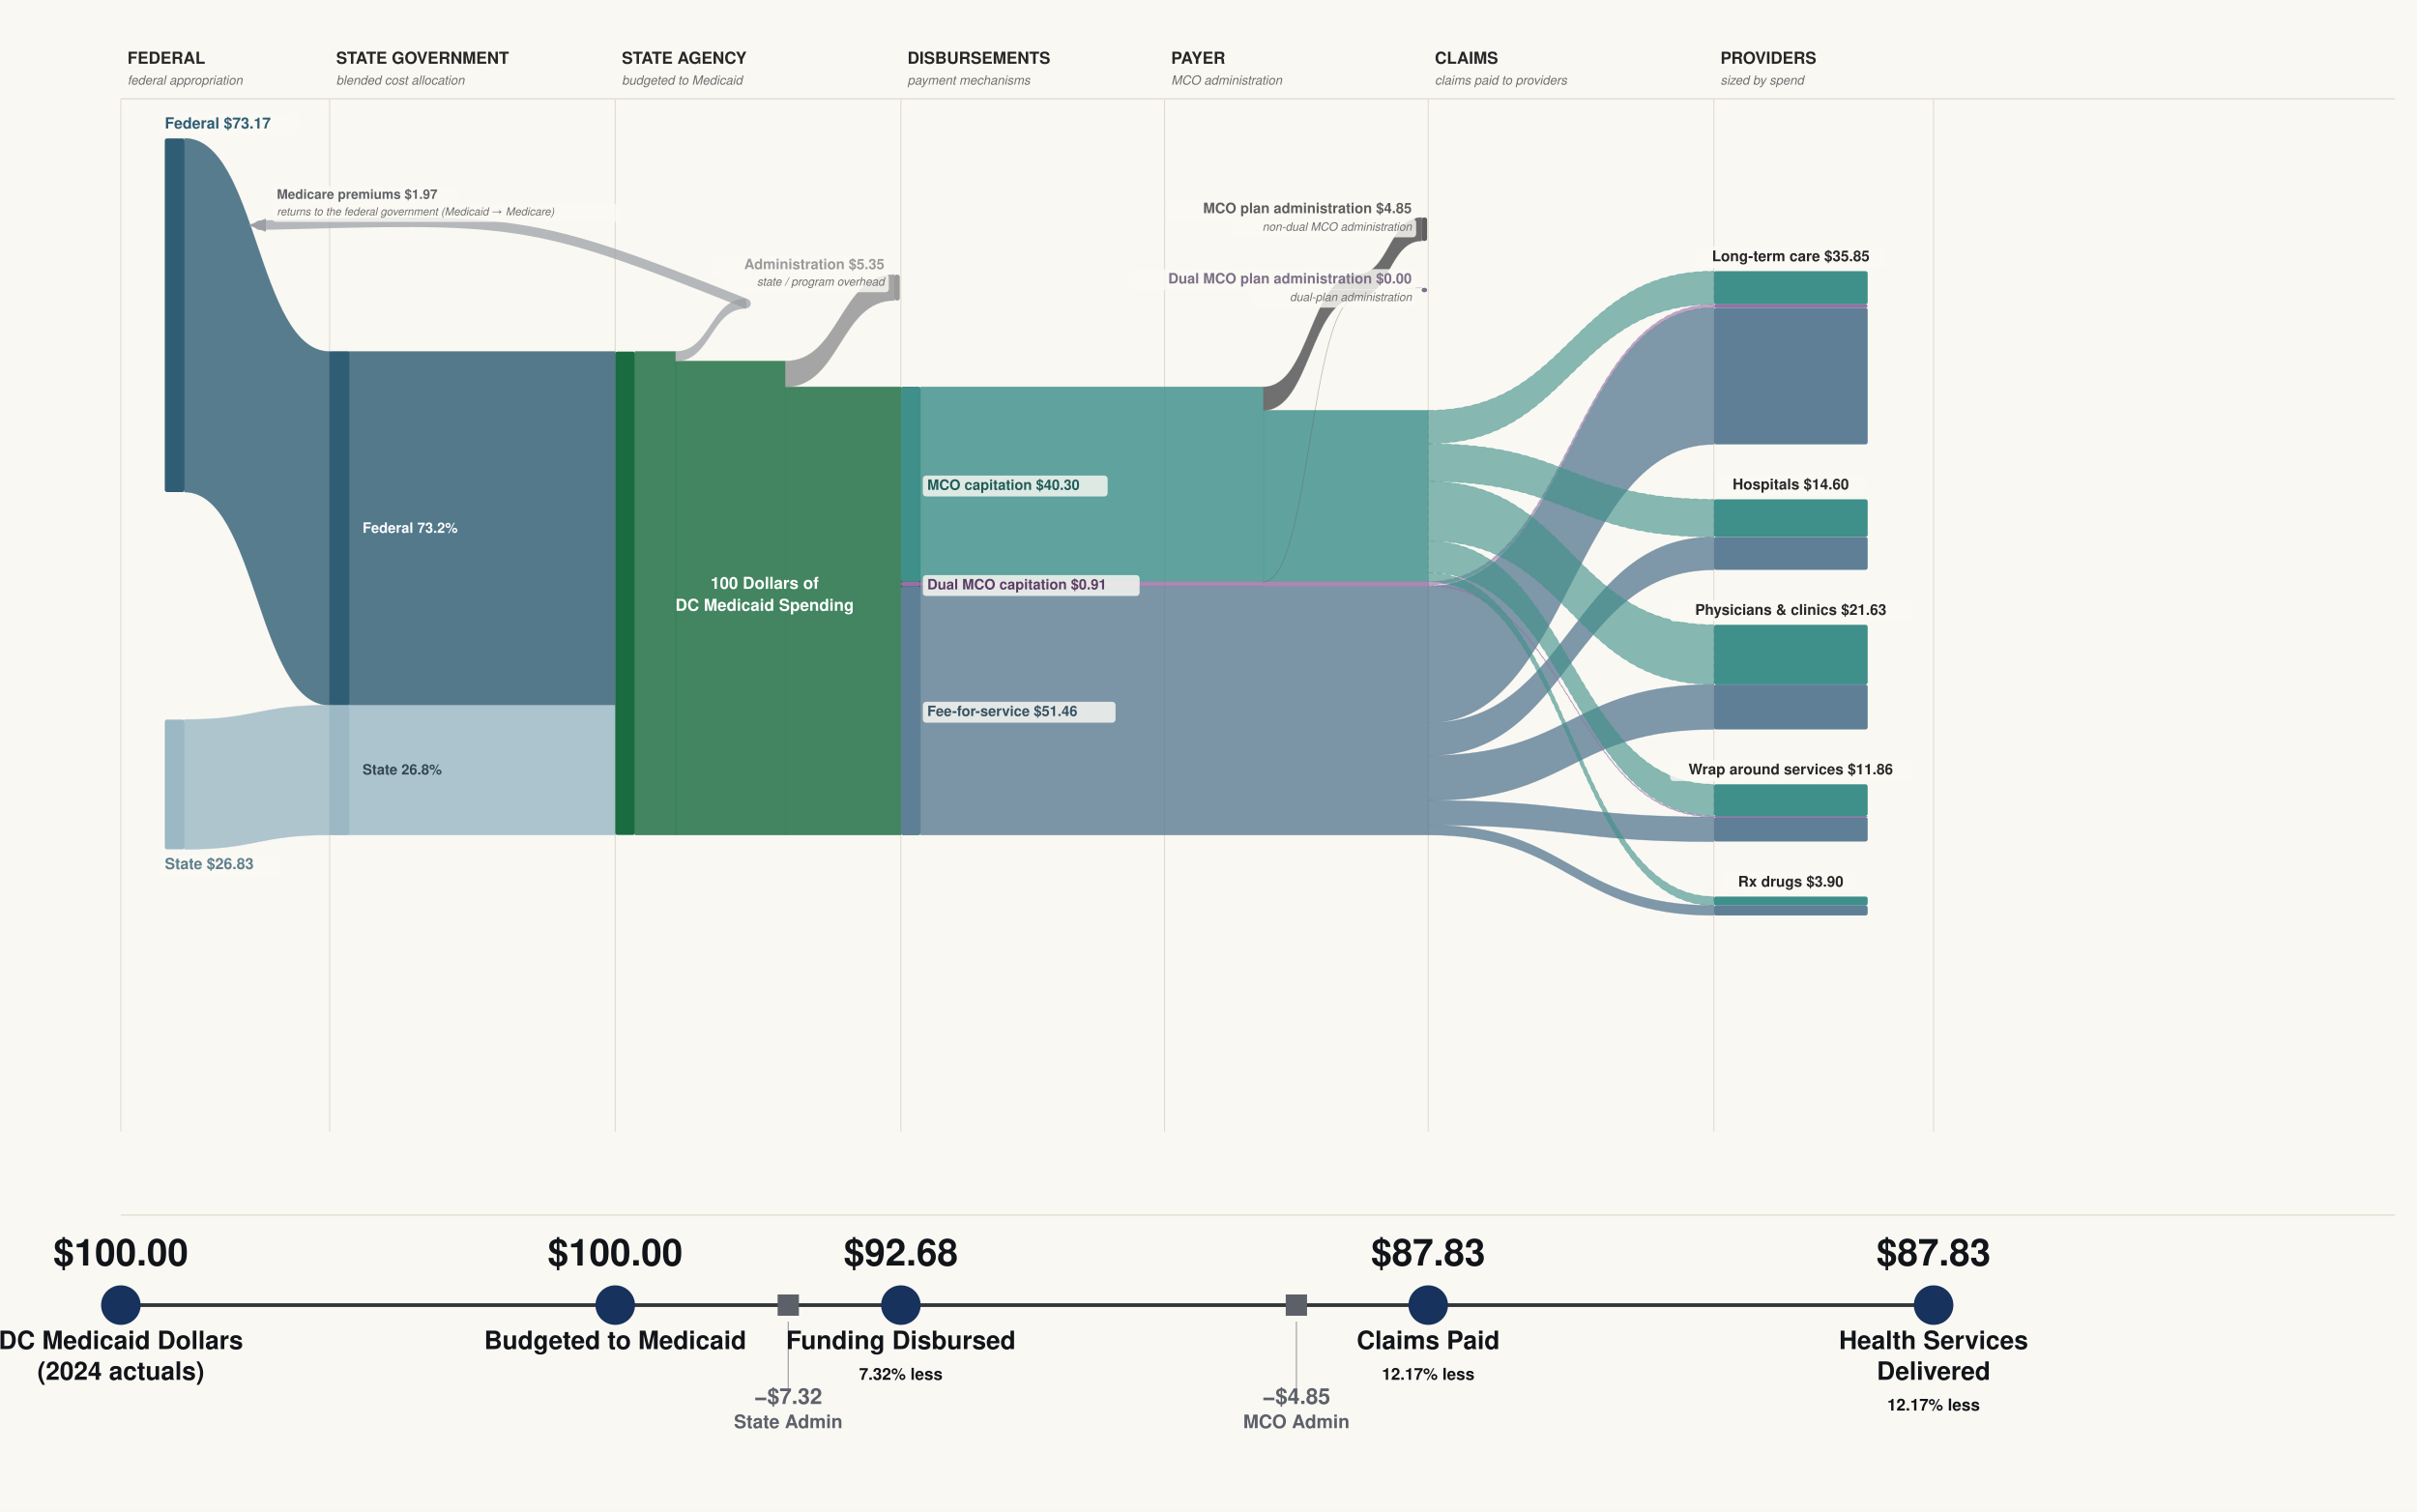
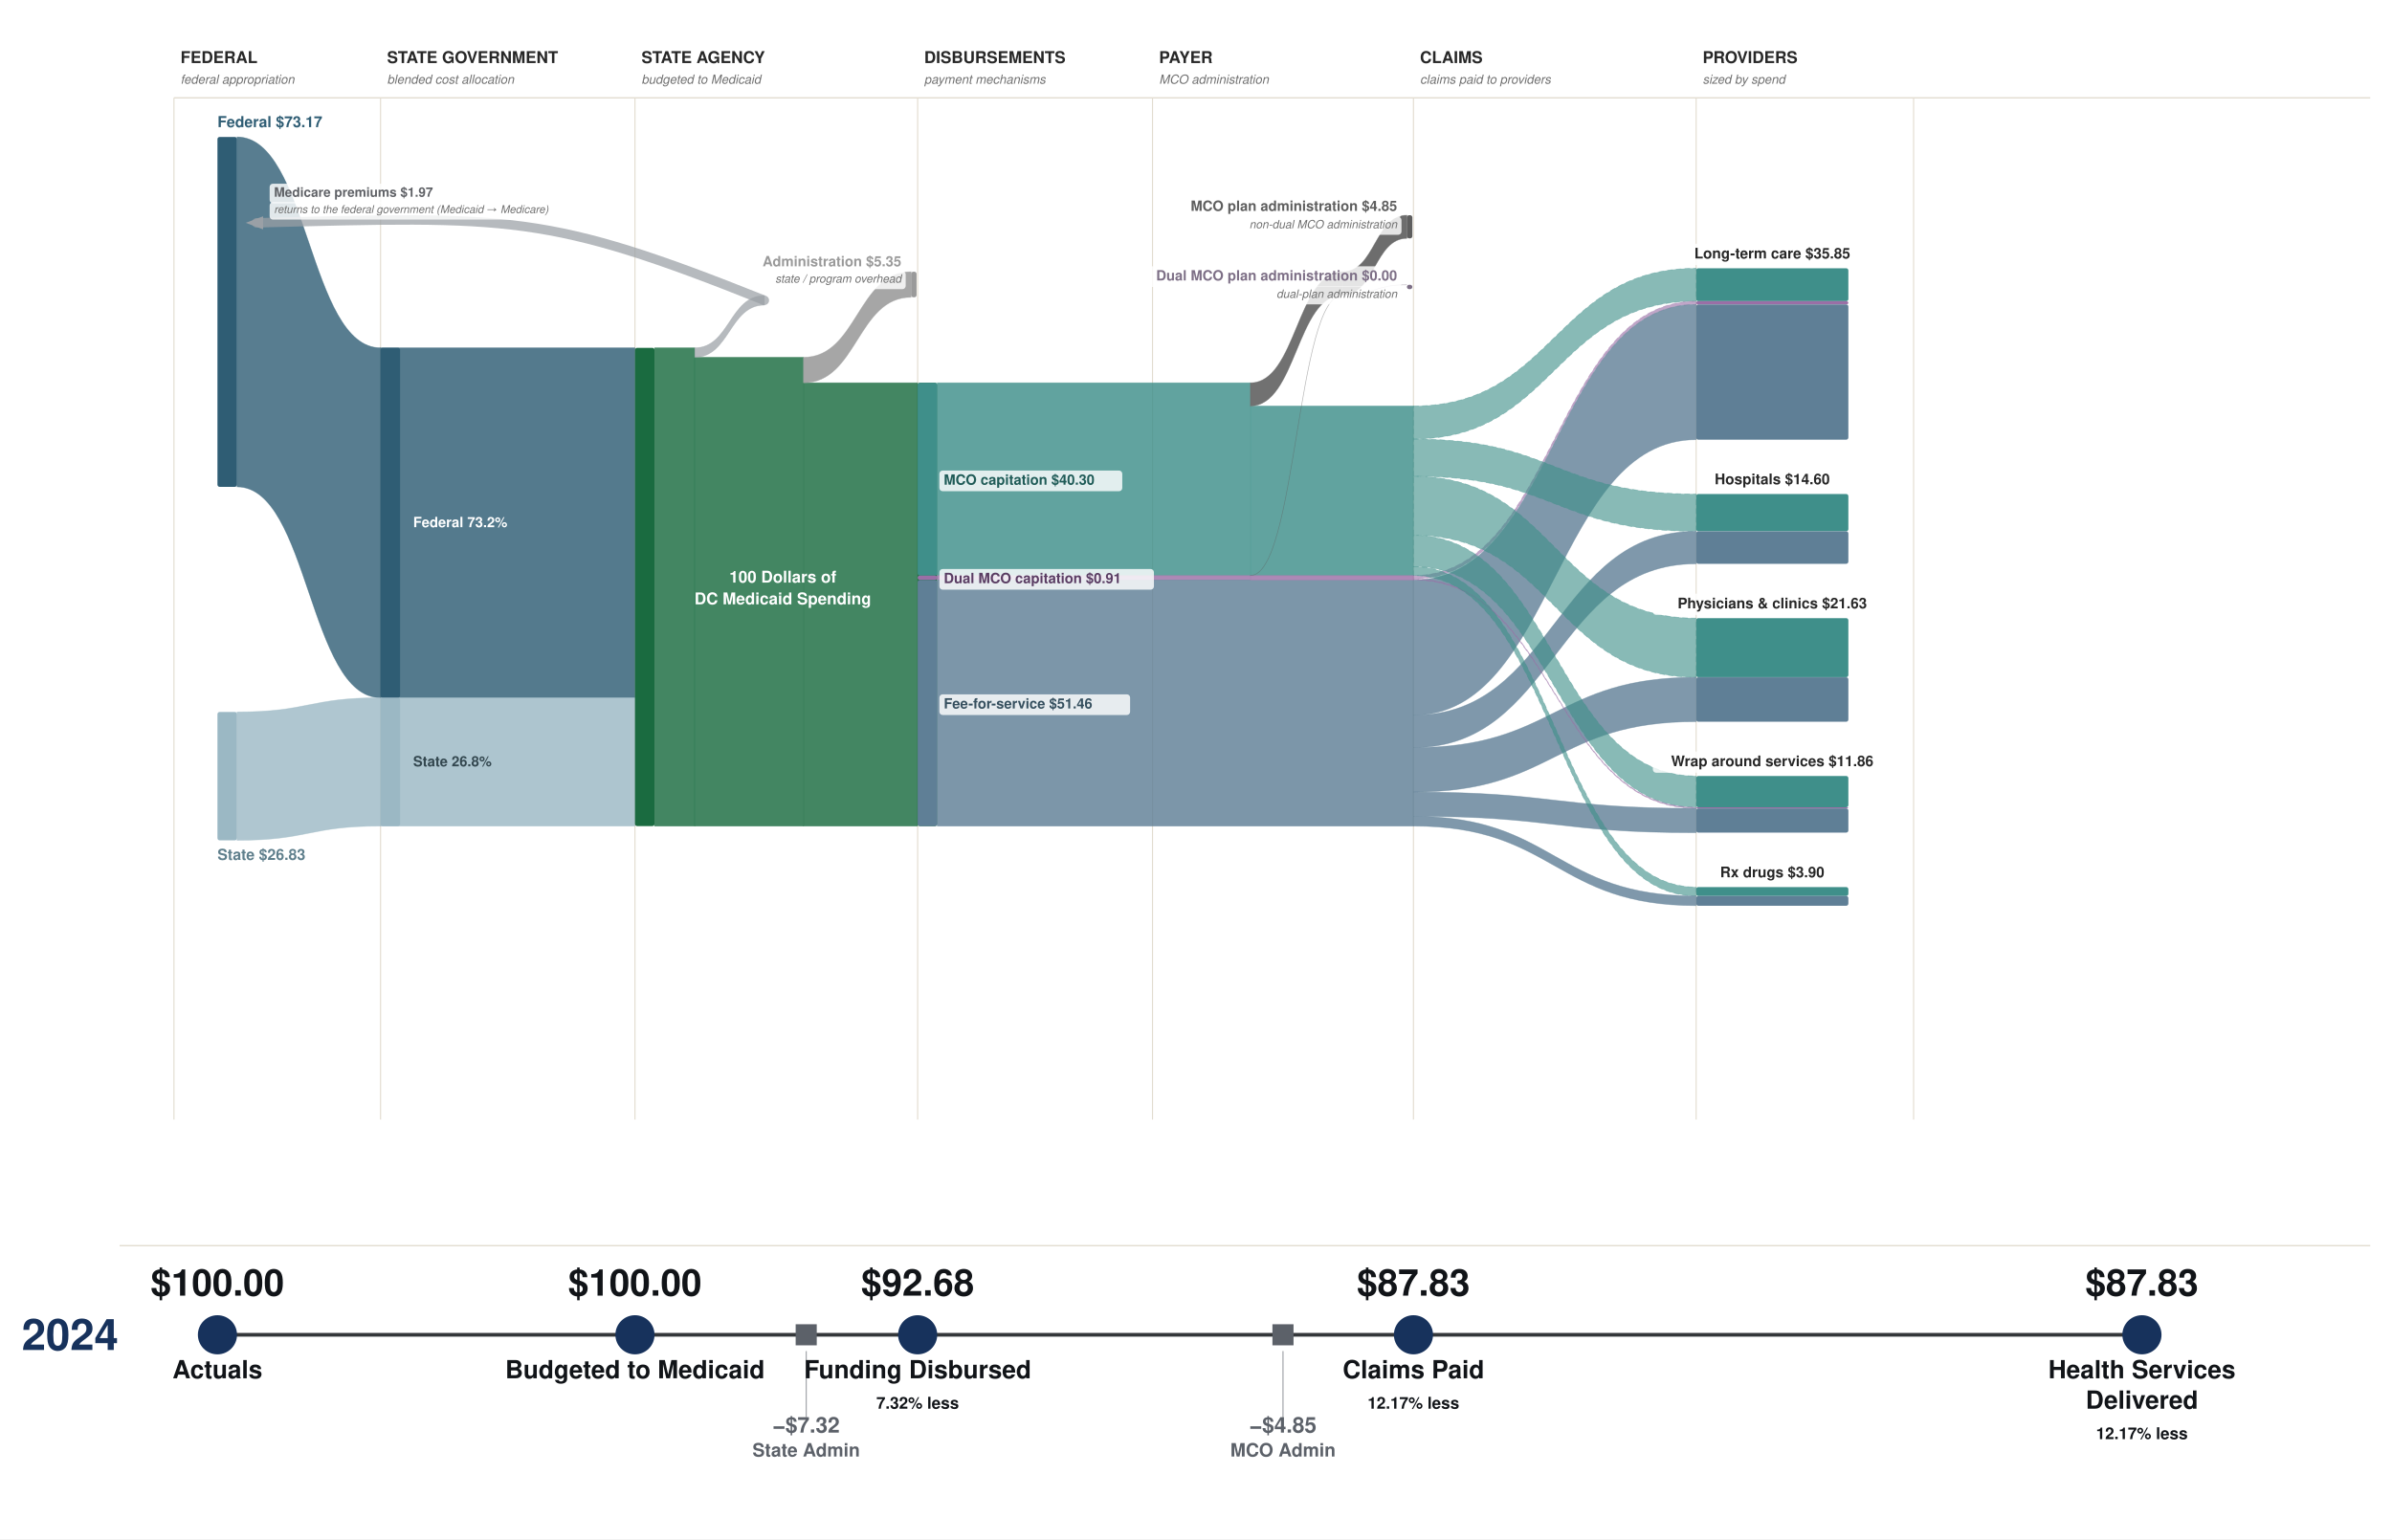
- <svg xmlns="http://www.w3.org/2000/svg" viewBox="0 0 2200 1376" width="100%">
+ <svg xmlns="http://www.w3.org/2000/svg" viewBox="0 0 2200 1416" width="100%">
  <g id="baseline">
-     <rect x="0" y="0" width="2200" height="1376" fill="#faf8f3" />
-     <text x="116.0" y="58.0" font-family="Segoe UI, Helvetica, Arial, sans-serif" font-size="15" fill="#272727" text-anchor="start" font-weight="bold">FEDERAL</text>
-     <text x="116.0" y="77.0" font-family="Segoe UI, Helvetica, Arial, sans-serif" font-size="11.5" fill="#6f6f6f" text-anchor="start" font-weight="normal" font-style="italic">federal appropriation</text>
-     <line x1="110" y1="90" x2="110" y2="1030" stroke="#e2dccf" stroke-width="1" />
-     <text x="306.0" y="58.0" font-family="Segoe UI, Helvetica, Arial, sans-serif" font-size="15" fill="#272727" text-anchor="start" font-weight="bold">STATE GOVERNMENT</text>
-     <text x="306.0" y="77.0" font-family="Segoe UI, Helvetica, Arial, sans-serif" font-size="11.5" fill="#6f6f6f" text-anchor="start" font-weight="normal" font-style="italic">blended cost allocation</text>
-     <line x1="300" y1="90" x2="300" y2="1030" stroke="#e2dccf" stroke-width="1" />
-     <text x="566.0" y="58.0" font-family="Segoe UI, Helvetica, Arial, sans-serif" font-size="15" fill="#272727" text-anchor="start" font-weight="bold">STATE AGENCY</text>
-     <text x="566.0" y="77.0" font-family="Segoe UI, Helvetica, Arial, sans-serif" font-size="11.5" fill="#6f6f6f" text-anchor="start" font-weight="normal" font-style="italic">budgeted to Medicaid</text>
-     <line x1="560" y1="90" x2="560" y2="1030" stroke="#e2dccf" stroke-width="1" />
-     <text x="826.0" y="58.0" font-family="Segoe UI, Helvetica, Arial, sans-serif" font-size="15" fill="#272727" text-anchor="start" font-weight="bold">DISBURSEMENTS</text>
-     <text x="826.0" y="77.0" font-family="Segoe UI, Helvetica, Arial, sans-serif" font-size="11.5" fill="#6f6f6f" text-anchor="start" font-weight="normal" font-style="italic">payment mechanisms</text>
-     <line x1="820" y1="90" x2="820" y2="1030" stroke="#e2dccf" stroke-width="1" />
+     <rect x="0" y="0" width="2200" height="1416" fill="#ffffff" />
+     <text x="166.0" y="58.0" font-family="Segoe UI, Helvetica, Arial, sans-serif" font-size="15" fill="#272727" text-anchor="start" font-weight="bold">FEDERAL</text>
+     <text x="166.0" y="77.0" font-family="Segoe UI, Helvetica, Arial, sans-serif" font-size="11.5" fill="#6f6f6f" text-anchor="start" font-weight="normal" font-style="italic">federal appropriation</text>
+     <line x1="160" y1="90" x2="160" y2="1030" stroke="#e2dccf" stroke-width="1" />
+     <text x="356.0" y="58.0" font-family="Segoe UI, Helvetica, Arial, sans-serif" font-size="15" fill="#272727" text-anchor="start" font-weight="bold">STATE GOVERNMENT</text>
+     <text x="356.0" y="77.0" font-family="Segoe UI, Helvetica, Arial, sans-serif" font-size="11.5" fill="#6f6f6f" text-anchor="start" font-weight="normal" font-style="italic">blended cost allocation</text>
+     <line x1="350" y1="90" x2="350" y2="1030" stroke="#e2dccf" stroke-width="1" />
+     <text x="590.0" y="58.0" font-family="Segoe UI, Helvetica, Arial, sans-serif" font-size="15" fill="#272727" text-anchor="start" font-weight="bold">STATE AGENCY</text>
+     <text x="590.0" y="77.0" font-family="Segoe UI, Helvetica, Arial, sans-serif" font-size="11.5" fill="#6f6f6f" text-anchor="start" font-weight="normal" font-style="italic">budgeted to Medicaid</text>
+     <line x1="584" y1="90" x2="584" y2="1030" stroke="#e2dccf" stroke-width="1" />
+     <text x="850.0" y="58.0" font-family="Segoe UI, Helvetica, Arial, sans-serif" font-size="15" fill="#272727" text-anchor="start" font-weight="bold">DISBURSEMENTS</text>
+     <text x="850.0" y="77.0" font-family="Segoe UI, Helvetica, Arial, sans-serif" font-size="11.5" fill="#6f6f6f" text-anchor="start" font-weight="normal" font-style="italic">payment mechanisms</text>
+     <line x1="844" y1="90" x2="844" y2="1030" stroke="#e2dccf" stroke-width="1" />
    <text x="1066.0" y="58.0" font-family="Segoe UI, Helvetica, Arial, sans-serif" font-size="15" fill="#272727" text-anchor="start" font-weight="bold">PAYER</text>
    <text x="1066.0" y="77.0" font-family="Segoe UI, Helvetica, Arial, sans-serif" font-size="11.5" fill="#6f6f6f" text-anchor="start" font-weight="normal" font-style="italic">MCO administration</text>
    <line x1="1060" y1="90" x2="1060" y2="1030" stroke="#e2dccf" stroke-width="1" />
    <text x="1306.0" y="58.0" font-family="Segoe UI, Helvetica, Arial, sans-serif" font-size="15" fill="#272727" text-anchor="start" font-weight="bold">CLAIMS</text>
    <text x="1306.0" y="77.0" font-family="Segoe UI, Helvetica, Arial, sans-serif" font-size="11.5" fill="#6f6f6f" text-anchor="start" font-weight="normal" font-style="italic">claims paid to providers</text>
    <line x1="1300" y1="90" x2="1300" y2="1030" stroke="#e2dccf" stroke-width="1" />
    <text x="1566.0" y="58.0" font-family="Segoe UI, Helvetica, Arial, sans-serif" font-size="15" fill="#272727" text-anchor="start" font-weight="bold">PROVIDERS</text>
    <text x="1566.0" y="77.0" font-family="Segoe UI, Helvetica, Arial, sans-serif" font-size="11.5" fill="#6f6f6f" text-anchor="start" font-weight="normal" font-style="italic">sized by spend</text>
    <line x1="1560" y1="90" x2="1560" y2="1030" stroke="#e2dccf" stroke-width="1" />
    <line x1="1760" y1="90" x2="1760" y2="1030" stroke="#e2dccf" stroke-width="1" />
-     <line x1="110" y1="90" x2="2180" y2="90" stroke="#e2dccf" stroke-width="1.2" />
-     <rect x="150.0" y="126.0" width="18.0" height="321.9" rx="2" fill="#2f5d74" fill-opacity="1.0" />
-     <rect x="150.0" y="655.0" width="18.0" height="118.1" rx="2" fill="#9bb8c4" fill-opacity="1.0" />
-     <rect x="146.0" y="103.0" width="125.6" height="20.0" rx="3" fill="#faf8f3" fill-opacity="0.82" />
-     <text x="150.0" y="117.0" font-family="Segoe UI, Helvetica, Arial, sans-serif" font-size="14" fill="#2f5d74" text-anchor="start" font-weight="bold">Federal  $73.17</text>
-     <rect x="146.0" y="777.1" width="109.9" height="20.0" rx="3" fill="#faf8f3" fill-opacity="0.82" />
-     <text x="150.0" y="791.1" font-family="Segoe UI, Helvetica, Arial, sans-serif" font-size="14" fill="#5f7f8c" text-anchor="start" font-weight="bold">State  $26.83</text>
-     <path d="M168.0,126.0 C234.0,126.0 234.0,320.0 300.0,320.0 L300.0,641.9 C234.0,641.9 234.0,447.9 168.0,447.9 Z" fill="#2f5d74" fill-opacity="0.8" stroke="#2f5d74" stroke-opacity="0.45" stroke-width="0.6" />
-     <path d="M168.0,655.0 C234.0,655.0 234.0,641.9 300.0,641.9 L300.0,760.0 C234.0,760.0 234.0,773.1 168.0,773.1 Z" fill="#9bb8c4" fill-opacity="0.8" stroke="#9bb8c4" stroke-opacity="0.45" stroke-width="0.6" />
-     <path d="M300.0,320.0 C430.0,320.0 430.0,320.0 560.0,320.0 L560.0,641.9 C430.0,641.9 430.0,641.9 300.0,641.9 Z" fill="#2f5d74" fill-opacity="0.82" stroke="#2f5d74" stroke-opacity="0.45" stroke-width="0.6" />
-     <path d="M300.0,641.9 C430.0,641.9 430.0,641.9 560.0,641.9 L560.0,760.0 C430.0,760.0 430.0,760.0 300.0,760.0 Z" fill="#9bb8c4" fill-opacity="0.82" stroke="#9bb8c4" stroke-opacity="0.45" stroke-width="0.6" />
-     <rect x="300.0" y="320.0" width="18.0" height="321.9" rx="2" fill="#2f5d74" fill-opacity="1.0" />
-     <rect x="300.0" y="641.9" width="18.0" height="118.1" rx="2" fill="#9bb8c4" fill-opacity="1.0" />
-     <text x="330.0" y="485.0" font-family="Segoe UI, Helvetica, Arial, sans-serif" font-size="13" fill="#ffffff" text-anchor="start" font-weight="bold">Federal 73.2%</text>
-     <text x="330.0" y="705.0" font-family="Segoe UI, Helvetica, Arial, sans-serif" font-size="13" fill="#33474f" text-anchor="start" font-weight="bold">State 26.8%</text>
-     <rect x="560.0" y="320.0" width="18.0" height="440.0" rx="2" fill="#1a6b40" fill-opacity="1.0" />
-     <path d="M578.0,320.0 C596.5,320.0 596.5,320.0 615.0,320.0 L615.0,760.0 C596.5,760.0 596.5,760.0 578.0,760.0 Z" fill="#1a6b40" fill-opacity="0.82" stroke="#1a6b40" stroke-opacity="0.45" stroke-width="0.6" />
-     <path d="M615.0,328.7 C665.0,328.7 665.0,328.7 715.0,328.7 L715.0,760.0 C665.0,760.0 665.0,760.0 615.0,760.0 Z" fill="#1a6b40" fill-opacity="0.82" stroke="#1a6b40" stroke-opacity="0.45" stroke-width="0.6" />
-     <path d="M715.0,352.2 C767.5,352.2 767.5,352.2 820.0,352.2 L820.0,760.0 C767.5,760.0 767.5,760.0 715.0,760.0 Z" fill="#1a6b40" fill-opacity="0.82" stroke="#1a6b40" stroke-opacity="0.45" stroke-width="0.6" />
-     <path d="M715.0,328.7 C764.5,328.7 764.5,250.0 814.0,250.0 L814.0,273.5 C764.5,273.5 764.5,352.2 715.0,352.2 Z" fill="#9a9a9a" fill-opacity="0.88" stroke="#9a9a9a" stroke-opacity="0.45" stroke-width="0.6" />
-     <rect x="814.0" y="250.0" width="5.0" height="23.5" rx="2" fill="#9a9a9a" fill-opacity="1.0" />
-     <rect x="648.1" y="232.0" width="160.9" height="19.0" rx="3" fill="#faf8f3" fill-opacity="0.82" />
-     <text x="805.0" y="245.0" font-family="Segoe UI, Helvetica, Arial, sans-serif" font-size="13" fill="#9a9a9a" text-anchor="end" font-weight="bold">Administration  $5.35</text>
-     <rect x="659.9" y="249.5" width="149.1" height="16.5" rx="3" fill="#faf8f3" fill-opacity="0.82" />
-     <text x="805.0" y="260.0" font-family="Segoe UI, Helvetica, Arial, sans-serif" font-size="10.5" fill="#6f6f6f" text-anchor="end" font-weight="normal" font-style="italic">state / program overhead</text>
-     <path d="M615.0,320.0 C647.0,320.0 647.0,272.0 679.0,272.0 L679.0,280.7 C647.0,280.7 647.0,328.7 615.0,328.7 Z" fill="#9aa0a6" fill-opacity="0.72" stroke="#9aa0a6" stroke-opacity="0.45" stroke-width="0.6" />
-     <path d="M679.0,276.3 C479.0,196.3 470,199 236,205" fill="none" stroke="#9aa0a6" stroke-width="8.7" stroke-opacity="0.72" stroke-linecap="round" />
+     <line x1="160" y1="90" x2="2180" y2="90" stroke="#e2dccf" stroke-width="1.2" />
+     <rect x="200.0" y="126.0" width="18.0" height="321.9" rx="2" fill="#2f5d74" fill-opacity="1.0" />
+     <rect x="200.0" y="655.0" width="18.0" height="118.1" rx="2" fill="#9bb8c4" fill-opacity="1.0" />
+     <rect x="196.0" y="103.0" width="125.6" height="20.0" rx="3" fill="#ffffff" fill-opacity="0.82" />
+     <text x="200.0" y="117.0" font-family="Segoe UI, Helvetica, Arial, sans-serif" font-size="14" fill="#2f5d74" text-anchor="start" font-weight="bold">Federal  $73.17</text>
+     <rect x="196.0" y="777.1" width="109.9" height="20.0" rx="3" fill="#ffffff" fill-opacity="0.82" />
+     <text x="200.0" y="791.1" font-family="Segoe UI, Helvetica, Arial, sans-serif" font-size="14" fill="#5f7f8c" text-anchor="start" font-weight="bold">State  $26.83</text>
+     <path d="M218.0,126.0 C284.0,126.0 284.0,320.0 350.0,320.0 L350.0,641.9 C284.0,641.9 284.0,447.9 218.0,447.9 Z" fill="#2f5d74" fill-opacity="0.8" stroke="#2f5d74" stroke-opacity="0.45" stroke-width="0.6" />
+     <path d="M218.0,655.0 C284.0,655.0 284.0,641.9 350.0,641.9 L350.0,760.0 C284.0,760.0 284.0,773.1 218.0,773.1 Z" fill="#9bb8c4" fill-opacity="0.8" stroke="#9bb8c4" stroke-opacity="0.45" stroke-width="0.6" />
+     <path d="M350.0,320.0 C467.0,320.0 467.0,320.0 584.0,320.0 L584.0,641.9 C467.0,641.9 467.0,641.9 350.0,641.9 Z" fill="#2f5d74" fill-opacity="0.82" stroke="#2f5d74" stroke-opacity="0.45" stroke-width="0.6" />
+     <path d="M350.0,641.9 C467.0,641.9 467.0,641.9 584.0,641.9 L584.0,760.0 C467.0,760.0 467.0,760.0 350.0,760.0 Z" fill="#9bb8c4" fill-opacity="0.82" stroke="#9bb8c4" stroke-opacity="0.45" stroke-width="0.6" />
+     <rect x="350.0" y="320.0" width="18.0" height="321.9" rx="2" fill="#2f5d74" fill-opacity="1.0" />
+     <rect x="350.0" y="641.9" width="18.0" height="118.1" rx="2" fill="#9bb8c4" fill-opacity="1.0" />
+     <text x="380.0" y="485.0" font-family="Segoe UI, Helvetica, Arial, sans-serif" font-size="13" fill="#ffffff" text-anchor="start" font-weight="bold">Federal 73.2%</text>
+     <text x="380.0" y="705.0" font-family="Segoe UI, Helvetica, Arial, sans-serif" font-size="13" fill="#33474f" text-anchor="start" font-weight="bold">State 26.8%</text>
+     <rect x="584.0" y="320.0" width="18.0" height="440.0" rx="2" fill="#1a6b40" fill-opacity="1.0" />
+     <path d="M602.0,320.0 C620.5,320.0 620.5,320.0 639.0,320.0 L639.0,760.0 C620.5,760.0 620.5,760.0 602.0,760.0 Z" fill="#1a6b40" fill-opacity="0.82" stroke="#1a6b40" stroke-opacity="0.45" stroke-width="0.6" />
+     <path d="M639.0,328.7 C689.0,328.7 689.0,328.7 739.0,328.7 L739.0,760.0 C689.0,760.0 689.0,760.0 639.0,760.0 Z" fill="#1a6b40" fill-opacity="0.82" stroke="#1a6b40" stroke-opacity="0.45" stroke-width="0.6" />
+     <path d="M739.0,352.2 C791.5,352.2 791.5,352.2 844.0,352.2 L844.0,760.0 C791.5,760.0 791.5,760.0 739.0,760.0 Z" fill="#1a6b40" fill-opacity="0.82" stroke="#1a6b40" stroke-opacity="0.45" stroke-width="0.6" />
+     <path d="M739.0,328.7 C788.5,328.7 788.5,250.0 838.0,250.0 L838.0,273.5 C788.5,273.5 788.5,352.2 739.0,352.2 Z" fill="#9a9a9a" fill-opacity="0.88" stroke="#9a9a9a" stroke-opacity="0.45" stroke-width="0.6" />
+     <rect x="838.0" y="250.0" width="5.0" height="23.5" rx="2" fill="#9a9a9a" fill-opacity="1.0" />
+     <rect x="672.1" y="232.0" width="160.9" height="19.0" rx="3" fill="#ffffff" fill-opacity="0.82" />
+     <text x="829.0" y="245.0" font-family="Segoe UI, Helvetica, Arial, sans-serif" font-size="13" fill="#9a9a9a" text-anchor="end" font-weight="bold">Administration  $5.35</text>
+     <rect x="683.9" y="249.5" width="149.1" height="16.5" rx="3" fill="#ffffff" fill-opacity="0.82" />
+     <text x="829.0" y="260.0" font-family="Segoe UI, Helvetica, Arial, sans-serif" font-size="10.5" fill="#6f6f6f" text-anchor="end" font-weight="normal" font-style="italic">state / program overhead</text>
+     <path d="M639.0,320.0 C671.0,320.0 671.0,272.0 703.0,272.0 L703.0,280.7 C671.0,280.7 671.0,328.7 639.0,328.7 Z" fill="#9aa0a6" fill-opacity="0.72" stroke="#9aa0a6" stroke-opacity="0.45" stroke-width="0.6" />
+     <path d="M703.0,276.3 C503.0,196.3 470,199 236,205" fill="none" stroke="#9aa0a6" stroke-width="8.7" stroke-opacity="0.72" stroke-linecap="round" />
    <path d="M226,205 l16,-6 l0,12 Z" fill="#9aa0a6" />
-     <rect x="248.0" y="169.0" width="169.3" height="18.0" rx="3" fill="#faf8f3" fill-opacity="0.82" />
+     <rect x="248.0" y="169.0" width="169.3" height="18.0" rx="3" fill="#ffffff" fill-opacity="0.82" />
    <text x="252.0" y="181.0" font-family="Segoe UI, Helvetica, Arial, sans-serif" font-size="12" fill="#5f6166" text-anchor="start" font-weight="bold">Medicare premiums  $1.97</text>
-     <rect x="248.0" y="186.0" width="316.0" height="16.0" rx="3" fill="#faf8f3" fill-opacity="0.82" />
+     <rect x="248.0" y="186.0" width="316.0" height="16.0" rx="3" fill="#ffffff" fill-opacity="0.82" />
    <text x="252.0" y="196.0" font-family="Segoe UI, Helvetica, Arial, sans-serif" font-size="10" fill="#6f6f6f" text-anchor="start" font-weight="normal" font-style="italic">returns to the federal government (Medicaid → Medicare)</text>
-     <rect x="820.0" y="352.2" width="18.0" height="407.8" rx="2" fill="#1a6b40" fill-opacity="1.0" />
-     <text x="696.0" y="536.0" font-family="Segoe UI, Helvetica, Arial, sans-serif" font-size="15" fill="#ffffff" text-anchor="middle" font-weight="bold">100 Dollars of</text>
-     <text x="696.0" y="556.0" font-family="Segoe UI, Helvetica, Arial, sans-serif" font-size="15" fill="#ffffff" text-anchor="middle" font-weight="bold">DC Medicaid Spending</text>
-     <path d="M838.0,352.2 C994.0,352.2 994.0,352.2 1150.0,352.2 L1150.0,529.5 C994.0,529.5 994.0,529.5 838.0,529.5 Z" fill="#3f8f8a" fill-opacity="0.82" stroke="#3f8f8a" stroke-opacity="0.45" stroke-width="0.6" />
-     <path d="M838.0,529.5 C994.0,529.5 994.0,529.5 1150.0,529.5 L1150.0,533.6 C994.0,533.6 994.0,533.6 838.0,533.6 Z" fill="#9a6fa6" fill-opacity="0.82" stroke="#9a6fa6" stroke-opacity="0.45" stroke-width="0.6" />
-     <path d="M838.0,533.6 C1069.0,533.6 1069.0,533.6 1300.0,533.6 L1300.0,760.0 C1069.0,760.0 1069.0,760.0 838.0,760.0 Z" fill="#5f7f96" fill-opacity="0.82" stroke="#5f7f96" stroke-opacity="0.45" stroke-width="0.6" />
-     <rect x="820.0" y="352.2" width="18.0" height="177.3" rx="2" fill="#3f8f8a" fill-opacity="1.0" />
-     <rect x="820.0" y="529.5" width="18.0" height="4.0" rx="2" fill="#9a6fa6" fill-opacity="1.0" />
-     <rect x="820.0" y="533.6" width="18.0" height="226.4" rx="2" fill="#5f7f96" fill-opacity="1.0" />
-     <rect x="840.0" y="432.9" width="168.2" height="19.0" rx="3" fill="#faf8f3" fill-opacity="0.82" />
-     <text x="844.0" y="445.9" font-family="Segoe UI, Helvetica, Arial, sans-serif" font-size="13" fill="#1f5b57" text-anchor="start" font-weight="bold">MCO capitation  $40.30</text>
-     <rect x="840.0" y="523.5" width="197.3" height="19.0" rx="3" fill="#faf8f3" fill-opacity="0.82" />
-     <text x="844.0" y="536.5" font-family="Segoe UI, Helvetica, Arial, sans-serif" font-size="13" fill="#5a3d63" text-anchor="start" font-weight="bold">Dual MCO capitation  $0.91</text>
-     <rect x="840.0" y="638.8" width="175.4" height="19.0" rx="3" fill="#faf8f3" fill-opacity="0.82" />
-     <text x="844.0" y="651.8" font-family="Segoe UI, Helvetica, Arial, sans-serif" font-size="13" fill="#36505f" text-anchor="start" font-weight="bold">Fee-for-service  $51.46</text>
+     <rect x="844.0" y="352.2" width="18.0" height="407.8" rx="2" fill="#1a6b40" fill-opacity="1.0" />
+     <text x="720.0" y="536.0" font-family="Segoe UI, Helvetica, Arial, sans-serif" font-size="15" fill="#ffffff" text-anchor="middle" font-weight="bold">100 Dollars of</text>
+     <text x="720.0" y="556.0" font-family="Segoe UI, Helvetica, Arial, sans-serif" font-size="15" fill="#ffffff" text-anchor="middle" font-weight="bold">DC Medicaid Spending</text>
+     <path d="M862.0,352.2 C1006.0,352.2 1006.0,352.2 1150.0,352.2 L1150.0,529.5 C1006.0,529.5 1006.0,529.5 862.0,529.5 Z" fill="#3f8f8a" fill-opacity="0.82" stroke="#3f8f8a" stroke-opacity="0.45" stroke-width="0.6" />
+     <path d="M862.0,529.5 C1006.0,529.5 1006.0,529.5 1150.0,529.5 L1150.0,533.6 C1006.0,533.6 1006.0,533.6 862.0,533.6 Z" fill="#9a6fa6" fill-opacity="0.82" stroke="#9a6fa6" stroke-opacity="0.45" stroke-width="0.6" />
+     <path d="M862.0,533.6 C1081.0,533.6 1081.0,533.6 1300.0,533.6 L1300.0,760.0 C1081.0,760.0 1081.0,760.0 862.0,760.0 Z" fill="#5f7f96" fill-opacity="0.82" stroke="#5f7f96" stroke-opacity="0.45" stroke-width="0.6" />
+     <rect x="844.0" y="352.2" width="18.0" height="177.3" rx="2" fill="#3f8f8a" fill-opacity="1.0" />
+     <rect x="844.0" y="529.5" width="18.0" height="4.0" rx="2" fill="#9a6fa6" fill-opacity="1.0" />
+     <rect x="844.0" y="533.6" width="18.0" height="226.4" rx="2" fill="#5f7f96" fill-opacity="1.0" />
+     <rect x="864.0" y="432.9" width="168.2" height="19.0" rx="3" fill="#ffffff" fill-opacity="0.82" />
+     <text x="868.0" y="445.9" font-family="Segoe UI, Helvetica, Arial, sans-serif" font-size="13" fill="#1f5b57" text-anchor="start" font-weight="bold">MCO capitation  $40.30</text>
+     <rect x="864.0" y="523.5" width="197.3" height="19.0" rx="3" fill="#ffffff" fill-opacity="0.82" />
+     <text x="868.0" y="536.5" font-family="Segoe UI, Helvetica, Arial, sans-serif" font-size="13" fill="#5a3d63" text-anchor="start" font-weight="bold">Dual MCO capitation  $0.91</text>
+     <rect x="864.0" y="638.8" width="175.4" height="19.0" rx="3" fill="#ffffff" fill-opacity="0.82" />
+     <text x="868.0" y="651.8" font-family="Segoe UI, Helvetica, Arial, sans-serif" font-size="13" fill="#36505f" text-anchor="start" font-weight="bold">Fee-for-service  $51.46</text>
    <path d="M1150.0,373.5 C1225.0,373.5 1225.0,373.5 1300.0,373.5 L1300.0,529.5 C1225.0,529.5 1225.0,529.5 1150.0,529.5 Z" fill="#3f8f8a" fill-opacity="0.82" stroke="#3f8f8a" stroke-opacity="0.45" stroke-width="0.6" />
    <path d="M1150.0,529.5 C1225.0,529.5 1225.0,529.5 1300.0,529.5 L1300.0,533.6 C1225.0,533.6 1225.0,533.6 1150.0,533.6 Z" fill="#9a6fa6" fill-opacity="0.82" stroke="#9a6fa6" stroke-opacity="0.45" stroke-width="0.6" />
    <path d="M1150.0,352.2 C1192.5,352.2 1192.5,250.0 1235.0,250.0 L1235.0,271.3 C1192.5,271.3 1192.5,373.5 1150.0,373.5 Z" fill="#5e5e5e" fill-opacity="0.88" stroke="#5e5e5e" stroke-opacity="0.45" stroke-width="0.6" />
    <path d="M1150.0,529.5 C1192.5,529.5 1192.5,271.3 1235.0,271.3 L1235.0,271.3 C1192.5,271.3 1192.5,529.5 1150.0,529.5 Z" fill="#5e5e5e" fill-opacity="0.88" stroke="#5e5e5e" stroke-opacity="0.45" stroke-width="0.6" />
    <path d="M1235.0,250.0 C1264.5,250.0 1264.5,198.0 1294.0,198.0 L1294.0,219.3 C1264.5,219.3 1264.5,271.3 1235.0,271.3 Z" fill="#5e5e5e" fill-opacity="0.9" stroke="#5e5e5e" stroke-opacity="0.45" stroke-width="0.6" />
    <rect x="1294.0" y="198.0" width="5.0" height="21.3" rx="2" fill="#5e5e5e" fill-opacity="1.0" />
-     <rect x="1062.6" y="181.0" width="226.4" height="19.0" rx="3" fill="#faf8f3" fill-opacity="0.82" />
+     <rect x="1062.6" y="181.0" width="226.4" height="19.0" rx="3" fill="#ffffff" fill-opacity="0.82" />
    <text x="1285.0" y="194.0" font-family="Segoe UI, Helvetica, Arial, sans-serif" font-size="13" fill="#5e5e5e" text-anchor="end" font-weight="bold">MCO plan administration  $4.85</text>
-     <rect x="1122.2" y="199.5" width="166.8" height="16.5" rx="3" fill="#faf8f3" fill-opacity="0.82" />
+     <rect x="1122.2" y="199.5" width="166.8" height="16.5" rx="3" fill="#ffffff" fill-opacity="0.82" />
    <text x="1285.0" y="210.0" font-family="Segoe UI, Helvetica, Arial, sans-serif" font-size="10.5" fill="#6f6f6f" text-anchor="end" font-weight="normal" font-style="italic">non-dual MCO administration</text>
    <path d="M1235.0,271.3 C1264.5,271.3 1264.5,262.0 1294.0,262.0 L1294.0,262.0 C1264.5,262.0 1264.5,271.3 1235.0,271.3 Z" fill="#7d6f86" fill-opacity="0.92" stroke="#7d6f86" stroke-opacity="0.45" stroke-width="0.6" />
    <rect x="1294.0" y="262.0" width="5.0" height="4.0" rx="2" fill="#7d6f86" fill-opacity="1.0" />
-     <rect x="1026.2" y="245.0" width="262.8" height="19.0" rx="3" fill="#faf8f3" fill-opacity="0.82" />
+     <rect x="1026.2" y="245.0" width="262.8" height="19.0" rx="3" fill="#ffffff" fill-opacity="0.82" />
    <text x="1285.0" y="258.0" font-family="Segoe UI, Helvetica, Arial, sans-serif" font-size="13" fill="#7d6f86" text-anchor="end" font-weight="bold">Dual MCO plan administration  $0.00</text>
-     <rect x="1139.9" y="263.5" width="149.1" height="16.5" rx="3" fill="#faf8f3" fill-opacity="0.82" />
+     <rect x="1139.9" y="263.5" width="149.1" height="16.5" rx="3" fill="#ffffff" fill-opacity="0.82" />
    <text x="1285.0" y="274.0" font-family="Segoe UI, Helvetica, Arial, sans-serif" font-size="10.5" fill="#6f6f6f" text-anchor="end" font-weight="normal" font-style="italic">dual-plan administration</text>
    <path d="M1300.0,373.5 C1430.0,373.5 1430.0,246.8 1560.0,246.8 L1560.0,277.1 C1430.0,277.1 1430.0,403.9 1300.0,403.9 Z" fill="#3f8f8a" fill-opacity="0.62" stroke="#3f8f8a" stroke-opacity="0.45" stroke-width="0.6" stroke-dasharray="5 3" />
    <path d="M1300.0,529.5 C1430.0,529.5 1430.0,277.1 1560.0,277.1 L1560.0,280.1 C1430.0,280.1 1430.0,532.6 1300.0,532.6 Z" fill="#9a6fa6" fill-opacity="0.62" stroke="#9a6fa6" stroke-opacity="0.45" stroke-width="0.6" stroke-dasharray="5 3" />
    <path d="M1300.0,533.6 C1430.0,533.6 1430.0,280.1 1560.0,280.1 L1560.0,404.5 C1430.0,404.5 1430.0,658.0 1300.0,658.0 Z" fill="#5f7f96" fill-opacity="0.8" stroke="#5f7f96" stroke-opacity="0.45" stroke-width="0.6" />
    <path d="M1300.0,403.9 C1430.0,403.9 1430.0,454.5 1560.0,454.5 L1560.0,488.8 C1430.0,488.8 1430.0,438.2 1300.0,438.2 Z" fill="#3f8f8a" fill-opacity="0.62" stroke="#3f8f8a" stroke-opacity="0.45" stroke-width="0.6" stroke-dasharray="5 3" />
    <path d="M1300.0,658.0 C1430.0,658.0 1430.0,488.8 1560.0,488.8 L1560.0,518.7 C1430.0,518.7 1430.0,687.8 1300.0,687.8 Z" fill="#5f7f96" fill-opacity="0.8" stroke="#5f7f96" stroke-opacity="0.45" stroke-width="0.6" />
    <path d="M1300.0,438.2 C1430.0,438.2 1430.0,568.7 1560.0,568.7 L1560.0,623.1 C1430.0,623.1 1430.0,492.5 1300.0,492.5 Z" fill="#3f8f8a" fill-opacity="0.62" stroke="#3f8f8a" stroke-opacity="0.45" stroke-width="0.6" stroke-dasharray="5 3" />
    <path d="M1300.0,687.8 C1430.0,687.8 1430.0,623.1 1560.0,623.1 L1560.0,663.9 C1430.0,663.9 1430.0,728.7 1300.0,728.7 Z" fill="#5f7f96" fill-opacity="0.8" stroke="#5f7f96" stroke-opacity="0.45" stroke-width="0.6" />
    <path d="M1300.0,492.5 C1430.0,492.5 1430.0,713.9 1560.0,713.9 L1560.0,742.7 C1430.0,742.7 1430.0,521.3 1300.0,521.3 Z" fill="#3f8f8a" fill-opacity="0.62" stroke="#3f8f8a" stroke-opacity="0.45" stroke-width="0.6" stroke-dasharray="5 3" />
    <path d="M1300.0,532.6 C1430.0,532.6 1430.0,742.7 1560.0,742.7 L1560.0,743.7 C1430.0,743.7 1430.0,533.6 1300.0,533.6 Z" fill="#9a6fa6" fill-opacity="0.62" stroke="#9a6fa6" stroke-opacity="0.45" stroke-width="0.6" stroke-dasharray="5 3" />
    <path d="M1300.0,728.7 C1430.0,728.7 1430.0,743.7 1560.0,743.7 L1560.0,766.1 C1430.0,766.1 1430.0,751.0 1300.0,751.0 Z" fill="#5f7f96" fill-opacity="0.8" stroke="#5f7f96" stroke-opacity="0.45" stroke-width="0.6" />
    <path d="M1300.0,521.3 C1430.0,521.3 1430.0,816.1 1560.0,816.1 L1560.0,824.3 C1430.0,824.3 1430.0,529.5 1300.0,529.5 Z" fill="#3f8f8a" fill-opacity="0.62" stroke="#3f8f8a" stroke-opacity="0.45" stroke-width="0.6" stroke-dasharray="5 3" />
    <path d="M1300.0,751.0 C1430.0,751.0 1430.0,824.3 1560.0,824.3 L1560.0,833.2 C1430.0,833.2 1430.0,760.0 1300.0,760.0 Z" fill="#5f7f96" fill-opacity="0.8" stroke="#5f7f96" stroke-opacity="0.45" stroke-width="0.6" />
    <rect x="1560.0" y="246.8" width="140.0" height="30.3" rx="2" fill="#3f8f8a" fill-opacity="1.0" />
    <rect x="1560.0" y="277.1" width="140.0" height="3.0" rx="2" fill="#9a6fa6" fill-opacity="1.0" />
    <rect x="1560.0" y="280.1" width="140.0" height="124.4" rx="2" fill="#5f7f96" fill-opacity="1.0" />
-     <rect x="1542.8" y="224.3" width="174.3" height="19.5" rx="3" fill="#faf8f3" fill-opacity="0.82" />
+     <rect x="1542.8" y="224.3" width="174.3" height="19.5" rx="3" fill="#ffffff" fill-opacity="0.82" />
    <text x="1630.0" y="237.8" font-family="Segoe UI, Helvetica, Arial, sans-serif" font-size="13.5" fill="#272727" text-anchor="middle" font-weight="bold">Long-term care  $35.85</text>
    <rect x="1560.0" y="454.5" width="140.0" height="34.3" rx="2" fill="#3f8f8a" fill-opacity="1.0" />
    <rect x="1560.0" y="488.8" width="140.0" height="0.0" rx="2" fill="#9a6fa6" fill-opacity="1.0" />
    <rect x="1560.0" y="488.8" width="140.0" height="29.9" rx="2" fill="#5f7f96" fill-opacity="1.0" />
-     <rect x="1561.7" y="432.0" width="136.5" height="19.5" rx="3" fill="#faf8f3" fill-opacity="0.82" />
+     <rect x="1561.7" y="432.0" width="136.5" height="19.5" rx="3" fill="#ffffff" fill-opacity="0.82" />
    <text x="1630.0" y="445.5" font-family="Segoe UI, Helvetica, Arial, sans-serif" font-size="13.5" fill="#272727" text-anchor="middle" font-weight="bold">Hospitals  $14.60</text>
    <rect x="1560.0" y="568.7" width="140.0" height="54.3" rx="2" fill="#3f8f8a" fill-opacity="1.0" />
    <rect x="1560.0" y="623.1" width="140.0" height="0.0" rx="2" fill="#9a6fa6" fill-opacity="1.0" />
    <rect x="1560.0" y="623.1" width="140.0" height="40.9" rx="2" fill="#5f7f96" fill-opacity="1.0" />
-     <rect x="1520.2" y="546.2" width="219.7" height="19.5" rx="3" fill="#faf8f3" fill-opacity="0.82" />
+     <rect x="1520.2" y="546.2" width="219.7" height="19.5" rx="3" fill="#ffffff" fill-opacity="0.82" />
    <text x="1630.0" y="559.7" font-family="Segoe UI, Helvetica, Arial, sans-serif" font-size="13.5" fill="#272727" text-anchor="middle" font-weight="bold">Physicians &amp; clinics  $21.63</text>
    <rect x="1560.0" y="713.9" width="140.0" height="28.8" rx="2" fill="#3f8f8a" fill-opacity="1.0" />
    <rect x="1560.0" y="742.7" width="140.0" height="1.0" rx="2" fill="#9a6fa6" fill-opacity="1.0" />
    <rect x="1560.0" y="743.7" width="140.0" height="22.3" rx="2" fill="#5f7f96" fill-opacity="1.0" />
-     <rect x="1520.2" y="691.4" width="219.7" height="19.5" rx="3" fill="#faf8f3" fill-opacity="0.82" />
+     <rect x="1520.2" y="691.4" width="219.7" height="19.5" rx="3" fill="#ffffff" fill-opacity="0.82" />
    <text x="1630.0" y="704.9" font-family="Segoe UI, Helvetica, Arial, sans-serif" font-size="13.5" fill="#272727" text-anchor="middle" font-weight="bold">Wrap around services  $11.86</text>
    <rect x="1560.0" y="816.1" width="140.0" height="8.2" rx="2" fill="#3f8f8a" fill-opacity="1.0" />
    <rect x="1560.0" y="824.3" width="140.0" height="0.0" rx="2" fill="#9a6fa6" fill-opacity="1.0" />
    <rect x="1560.0" y="824.3" width="140.0" height="9.0" rx="2" fill="#5f7f96" fill-opacity="1.0" />
-     <rect x="1569.3" y="793.6" width="121.4" height="19.5" rx="3" fill="#faf8f3" fill-opacity="0.82" />
+     <rect x="1569.3" y="793.6" width="121.4" height="19.5" rx="3" fill="#ffffff" fill-opacity="0.82" />
    <text x="1630.0" y="807.1" font-family="Segoe UI, Helvetica, Arial, sans-serif" font-size="13.5" fill="#272727" text-anchor="middle" font-weight="bold">Rx drugs  $3.90</text>
-     <line x1="110" y1="1106" x2="2180" y2="1106" stroke="#e2dccf" stroke-width="1.2" />
-     <line x1="110" y1="1188.0" x2="1760" y2="1188.0" stroke="#111418" stroke-width="3.4" stroke-opacity="0.85" />
-     <rect x="707.8" y="1178.3" width="19.4" height="19.4" fill="#5c6169" />
-     <line x1="717.5" y1="1203.0" x2="717.5" y2="1264.0" stroke="#5c6169" stroke-width="1.1" stroke-opacity="0.55" />
-     <text x="717.5" y="1278.0" font-family="Segoe UI, Helvetica, Arial, sans-serif" font-size="20" fill="#5c6169" text-anchor="middle" font-weight="bold">−$7.32</text>
-     <text x="717.5" y="1300.0" font-family="Segoe UI, Helvetica, Arial, sans-serif" font-size="17" fill="#5c6169" text-anchor="middle" font-weight="bold">State Admin</text>
-     <rect x="1170.3" y="1178.3" width="19.4" height="19.4" fill="#5c6169" />
-     <line x1="1180.0" y1="1203.0" x2="1180.0" y2="1264.0" stroke="#5c6169" stroke-width="1.1" stroke-opacity="0.55" />
-     <text x="1180.0" y="1278.0" font-family="Segoe UI, Helvetica, Arial, sans-serif" font-size="20" fill="#5c6169" text-anchor="middle" font-weight="bold">−$4.85</text>
-     <text x="1180.0" y="1300.0" font-family="Segoe UI, Helvetica, Arial, sans-serif" font-size="17" fill="#5c6169" text-anchor="middle" font-weight="bold">MCO Admin</text>
-     <circle cx="110" cy="1188.0" r="18.0" fill="#17325c" />
-     <text x="110.0" y="1152.0" font-family="Segoe UI, Helvetica, Arial, sans-serif" font-size="34" fill="#111418" text-anchor="middle" font-weight="bold">$100.00</text>
-     <text x="110.0" y="1228.0" font-family="Segoe UI, Helvetica, Arial, sans-serif" font-size="23" fill="#111418" text-anchor="middle" font-weight="bold">DC Medicaid Dollars</text>
-     <text x="110.0" y="1256.0" font-family="Segoe UI, Helvetica, Arial, sans-serif" font-size="23" fill="#111418" text-anchor="middle" font-weight="bold">(2024 actuals)</text>
-     <circle cx="560" cy="1188.0" r="18.0" fill="#17325c" />
-     <text x="560.0" y="1152.0" font-family="Segoe UI, Helvetica, Arial, sans-serif" font-size="34" fill="#111418" text-anchor="middle" font-weight="bold">$100.00</text>
-     <text x="560.0" y="1228.0" font-family="Segoe UI, Helvetica, Arial, sans-serif" font-size="23" fill="#111418" text-anchor="middle" font-weight="bold">Budgeted to Medicaid</text>
-     <circle cx="820" cy="1188.0" r="18.0" fill="#17325c" />
-     <text x="820.0" y="1152.0" font-family="Segoe UI, Helvetica, Arial, sans-serif" font-size="34" fill="#111418" text-anchor="middle" font-weight="bold">$92.68</text>
-     <text x="820.0" y="1228.0" font-family="Segoe UI, Helvetica, Arial, sans-serif" font-size="23" fill="#111418" text-anchor="middle" font-weight="bold">Funding Disbursed</text>
-     <text x="820.0" y="1256.0" font-family="Segoe UI, Helvetica, Arial, sans-serif" font-size="15" fill="#111418" text-anchor="middle" font-weight="bold">7.32% less</text>
-     <circle cx="1300" cy="1188.0" r="18.0" fill="#17325c" />
-     <text x="1300.0" y="1152.0" font-family="Segoe UI, Helvetica, Arial, sans-serif" font-size="34" fill="#111418" text-anchor="middle" font-weight="bold">$87.83</text>
-     <text x="1300.0" y="1228.0" font-family="Segoe UI, Helvetica, Arial, sans-serif" font-size="23" fill="#111418" text-anchor="middle" font-weight="bold">Claims Paid</text>
-     <text x="1300.0" y="1256.0" font-family="Segoe UI, Helvetica, Arial, sans-serif" font-size="15" fill="#111418" text-anchor="middle" font-weight="bold">12.17% less</text>
-     <circle cx="1760" cy="1188.0" r="18.0" fill="#17325c" />
-     <text x="1760.0" y="1152.0" font-family="Segoe UI, Helvetica, Arial, sans-serif" font-size="34" fill="#111418" text-anchor="middle" font-weight="bold">$87.83</text>
-     <text x="1760.0" y="1228.0" font-family="Segoe UI, Helvetica, Arial, sans-serif" font-size="23" fill="#111418" text-anchor="middle" font-weight="bold">Health Services</text>
-     <text x="1760.0" y="1256.0" font-family="Segoe UI, Helvetica, Arial, sans-serif" font-size="23" fill="#111418" text-anchor="middle" font-weight="bold">Delivered</text>
-     <text x="1760.0" y="1284.0" font-family="Segoe UI, Helvetica, Arial, sans-serif" font-size="15" fill="#111418" text-anchor="middle" font-weight="bold">12.17% less</text>
+     <line x1="110" y1="1146" x2="2180" y2="1146" stroke="#e2dccf" stroke-width="1.2" />
+     <line x1="200" y1="1228.0" x2="1970" y2="1228.0" stroke="#111418" stroke-width="3.4" stroke-opacity="0.85" />
+     <text x="20.0" y="1242.0" font-family="Segoe UI, Helvetica, Arial, sans-serif" font-size="40" fill="#17325c" text-anchor="start" font-weight="bold">2024</text>
+     <rect x="731.8" y="1218.3" width="19.4" height="19.4" fill="#5c6169" />
+     <line x1="741.5" y1="1243.0" x2="741.5" y2="1304.0" stroke="#5c6169" stroke-width="1.1" stroke-opacity="0.55" />
+     <text x="741.5" y="1318.0" font-family="Segoe UI, Helvetica, Arial, sans-serif" font-size="20" fill="#5c6169" text-anchor="middle" font-weight="bold">−$7.32</text>
+     <text x="741.5" y="1340.0" font-family="Segoe UI, Helvetica, Arial, sans-serif" font-size="17" fill="#5c6169" text-anchor="middle" font-weight="bold">State Admin</text>
+     <rect x="1170.3" y="1218.3" width="19.4" height="19.4" fill="#5c6169" />
+     <line x1="1180.0" y1="1243.0" x2="1180.0" y2="1304.0" stroke="#5c6169" stroke-width="1.1" stroke-opacity="0.55" />
+     <text x="1180.0" y="1318.0" font-family="Segoe UI, Helvetica, Arial, sans-serif" font-size="20" fill="#5c6169" text-anchor="middle" font-weight="bold">−$4.85</text>
+     <text x="1180.0" y="1340.0" font-family="Segoe UI, Helvetica, Arial, sans-serif" font-size="17" fill="#5c6169" text-anchor="middle" font-weight="bold">MCO Admin</text>
+     <circle cx="200" cy="1228.0" r="18.0" fill="#17325c" />
+     <text x="200.0" y="1192.0" font-family="Segoe UI, Helvetica, Arial, sans-serif" font-size="34" fill="#111418" text-anchor="middle" font-weight="bold">$100.00</text>
+     <text x="200.0" y="1268.0" font-family="Segoe UI, Helvetica, Arial, sans-serif" font-size="23" fill="#111418" text-anchor="middle" font-weight="bold">Actuals</text>
+     <circle cx="584" cy="1228.0" r="18.0" fill="#17325c" />
+     <text x="584.0" y="1192.0" font-family="Segoe UI, Helvetica, Arial, sans-serif" font-size="34" fill="#111418" text-anchor="middle" font-weight="bold">$100.00</text>
+     <text x="584.0" y="1268.0" font-family="Segoe UI, Helvetica, Arial, sans-serif" font-size="23" fill="#111418" text-anchor="middle" font-weight="bold">Budgeted to Medicaid</text>
+     <circle cx="844" cy="1228.0" r="18.0" fill="#17325c" />
+     <text x="844.0" y="1192.0" font-family="Segoe UI, Helvetica, Arial, sans-serif" font-size="34" fill="#111418" text-anchor="middle" font-weight="bold">$92.68</text>
+     <text x="844.0" y="1268.0" font-family="Segoe UI, Helvetica, Arial, sans-serif" font-size="23" fill="#111418" text-anchor="middle" font-weight="bold">Funding Disbursed</text>
+     <text x="844.0" y="1296.0" font-family="Segoe UI, Helvetica, Arial, sans-serif" font-size="15" fill="#111418" text-anchor="middle" font-weight="bold">7.32% less</text>
+     <circle cx="1300" cy="1228.0" r="18.0" fill="#17325c" />
+     <text x="1300.0" y="1192.0" font-family="Segoe UI, Helvetica, Arial, sans-serif" font-size="34" fill="#111418" text-anchor="middle" font-weight="bold">$87.83</text>
+     <text x="1300.0" y="1268.0" font-family="Segoe UI, Helvetica, Arial, sans-serif" font-size="23" fill="#111418" text-anchor="middle" font-weight="bold">Claims Paid</text>
+     <text x="1300.0" y="1296.0" font-family="Segoe UI, Helvetica, Arial, sans-serif" font-size="15" fill="#111418" text-anchor="middle" font-weight="bold">12.17% less</text>
+     <circle cx="1970" cy="1228.0" r="18.0" fill="#17325c" />
+     <text x="1970.0" y="1192.0" font-family="Segoe UI, Helvetica, Arial, sans-serif" font-size="34" fill="#111418" text-anchor="middle" font-weight="bold">$87.83</text>
+     <text x="1970.0" y="1268.0" font-family="Segoe UI, Helvetica, Arial, sans-serif" font-size="23" fill="#111418" text-anchor="middle" font-weight="bold">Health Services</text>
+     <text x="1970.0" y="1296.0" font-family="Segoe UI, Helvetica, Arial, sans-serif" font-size="23" fill="#111418" text-anchor="middle" font-weight="bold">Delivered</text>
+     <text x="1970.0" y="1324.0" font-family="Segoe UI, Helvetica, Arial, sans-serif" font-size="15" fill="#111418" text-anchor="middle" font-weight="bold">12.17% less</text>
  </g>
  <g id="overlay-hr1" display="none">
</g>
</svg>
